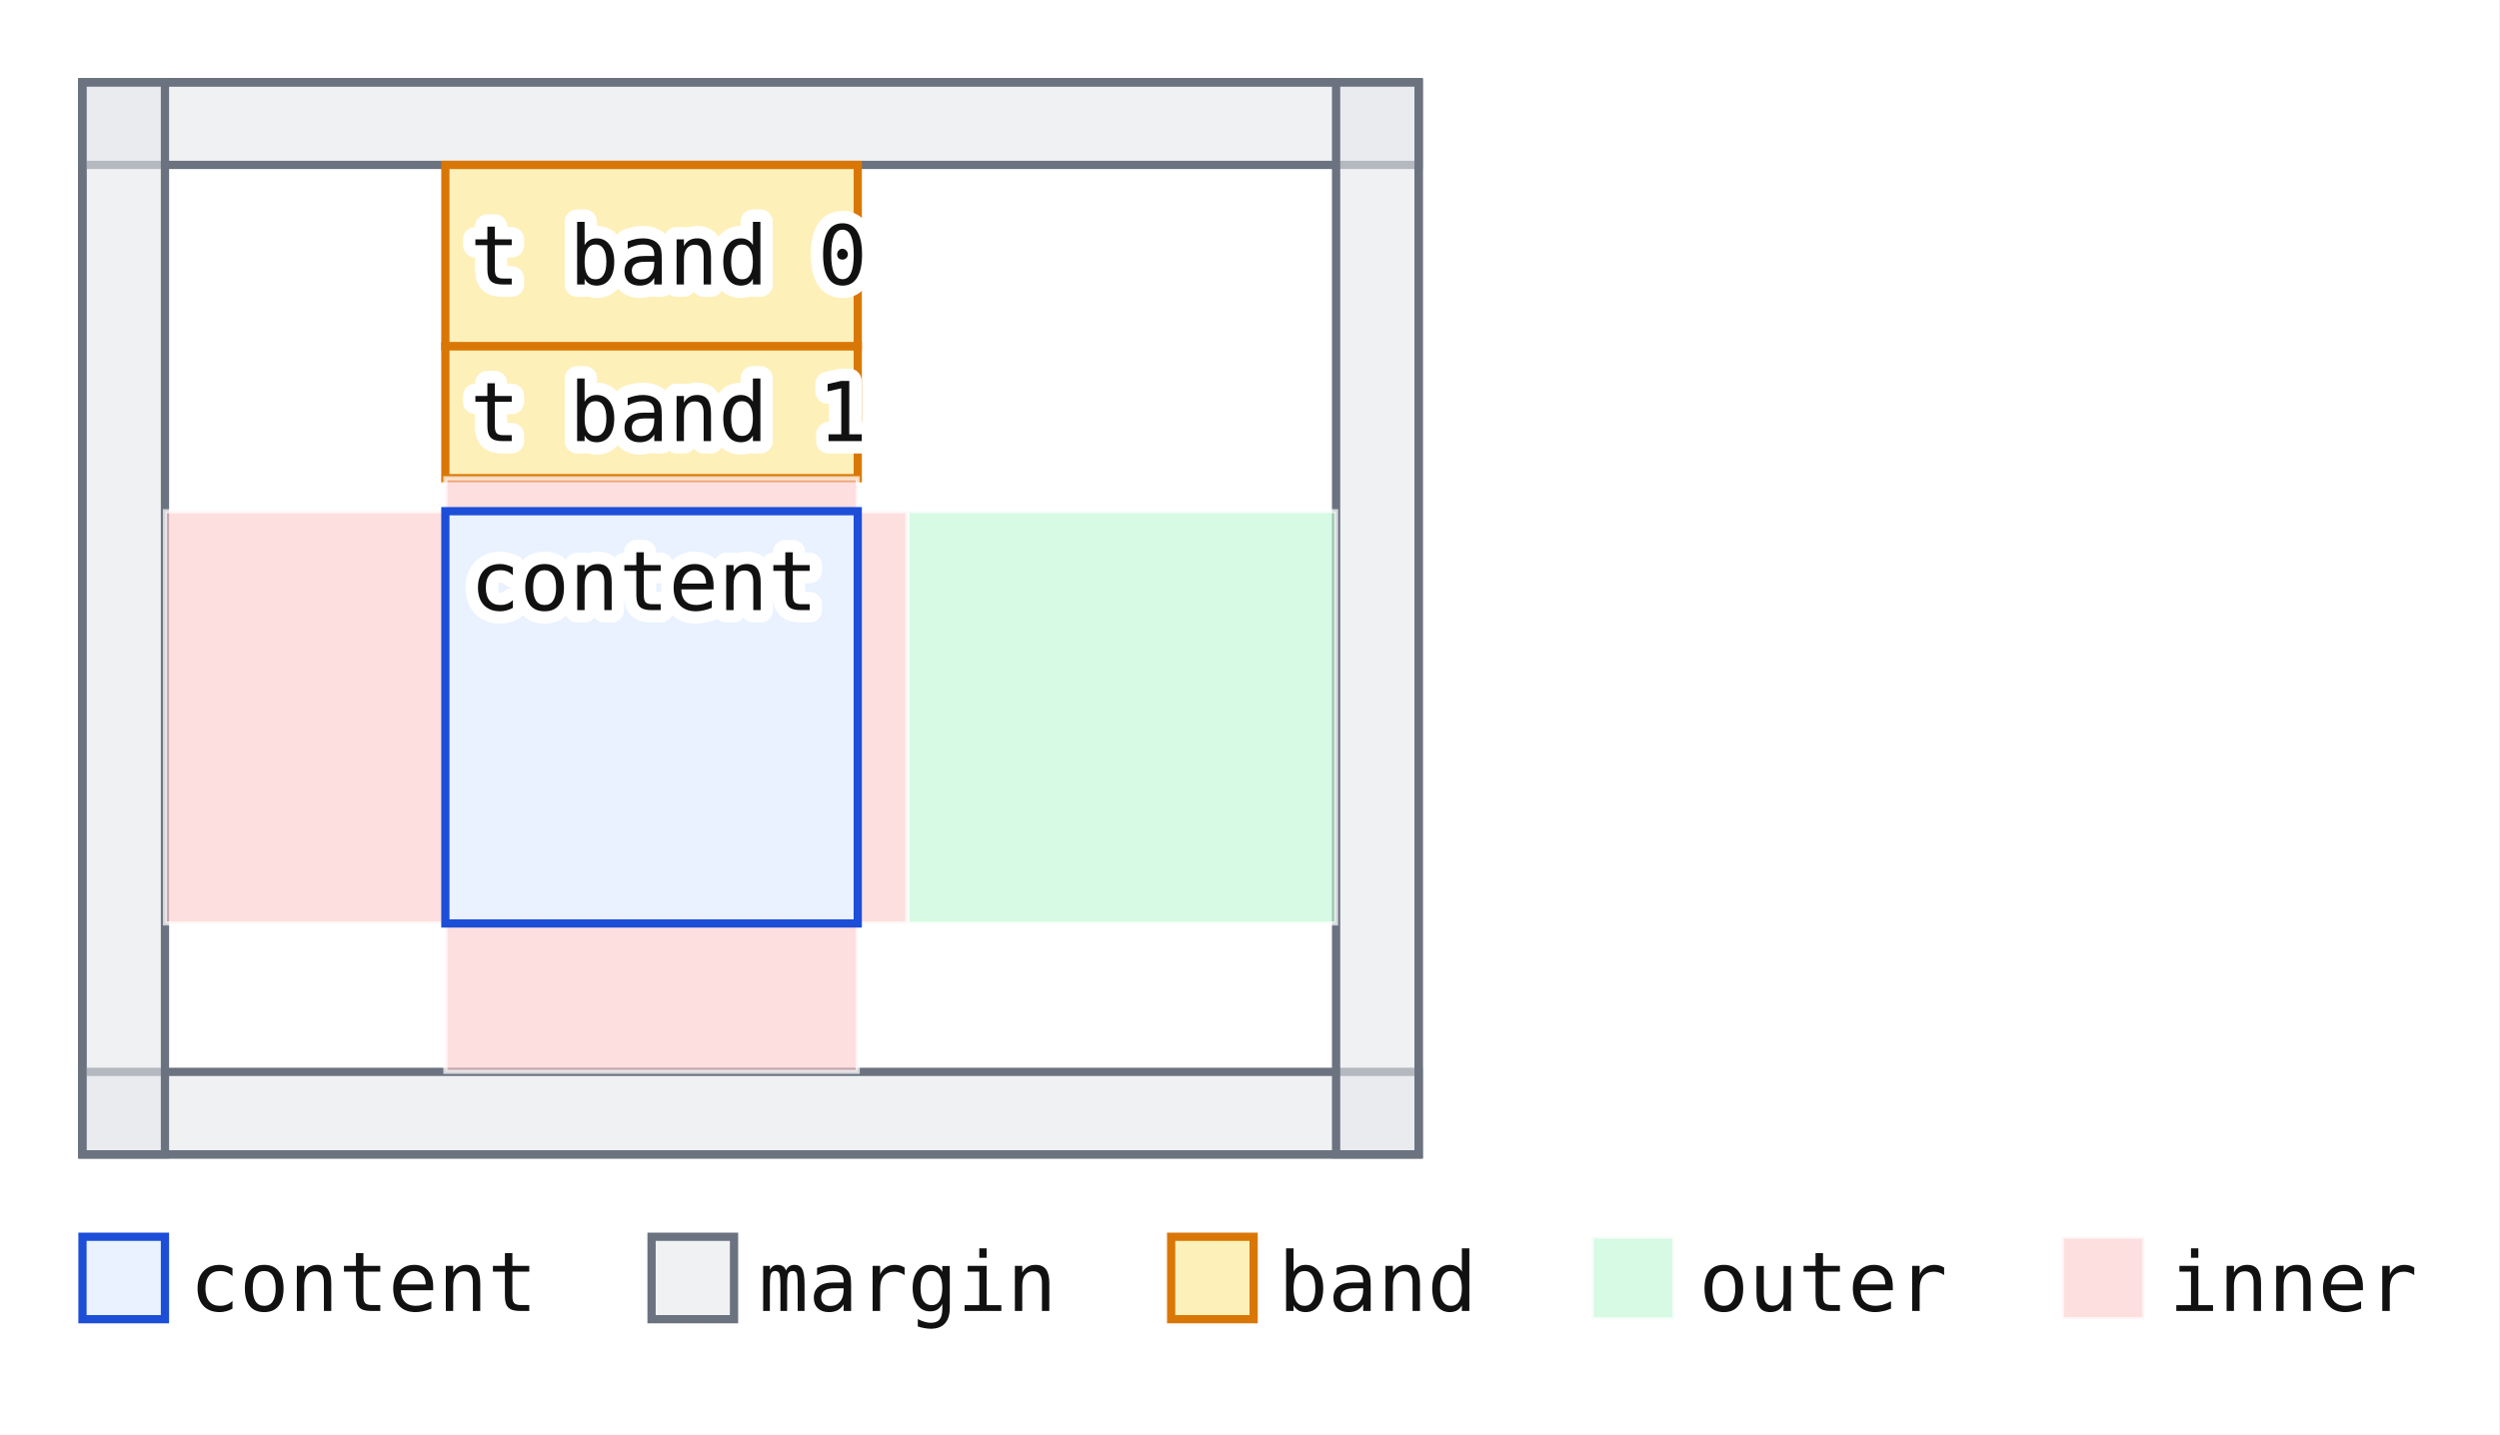
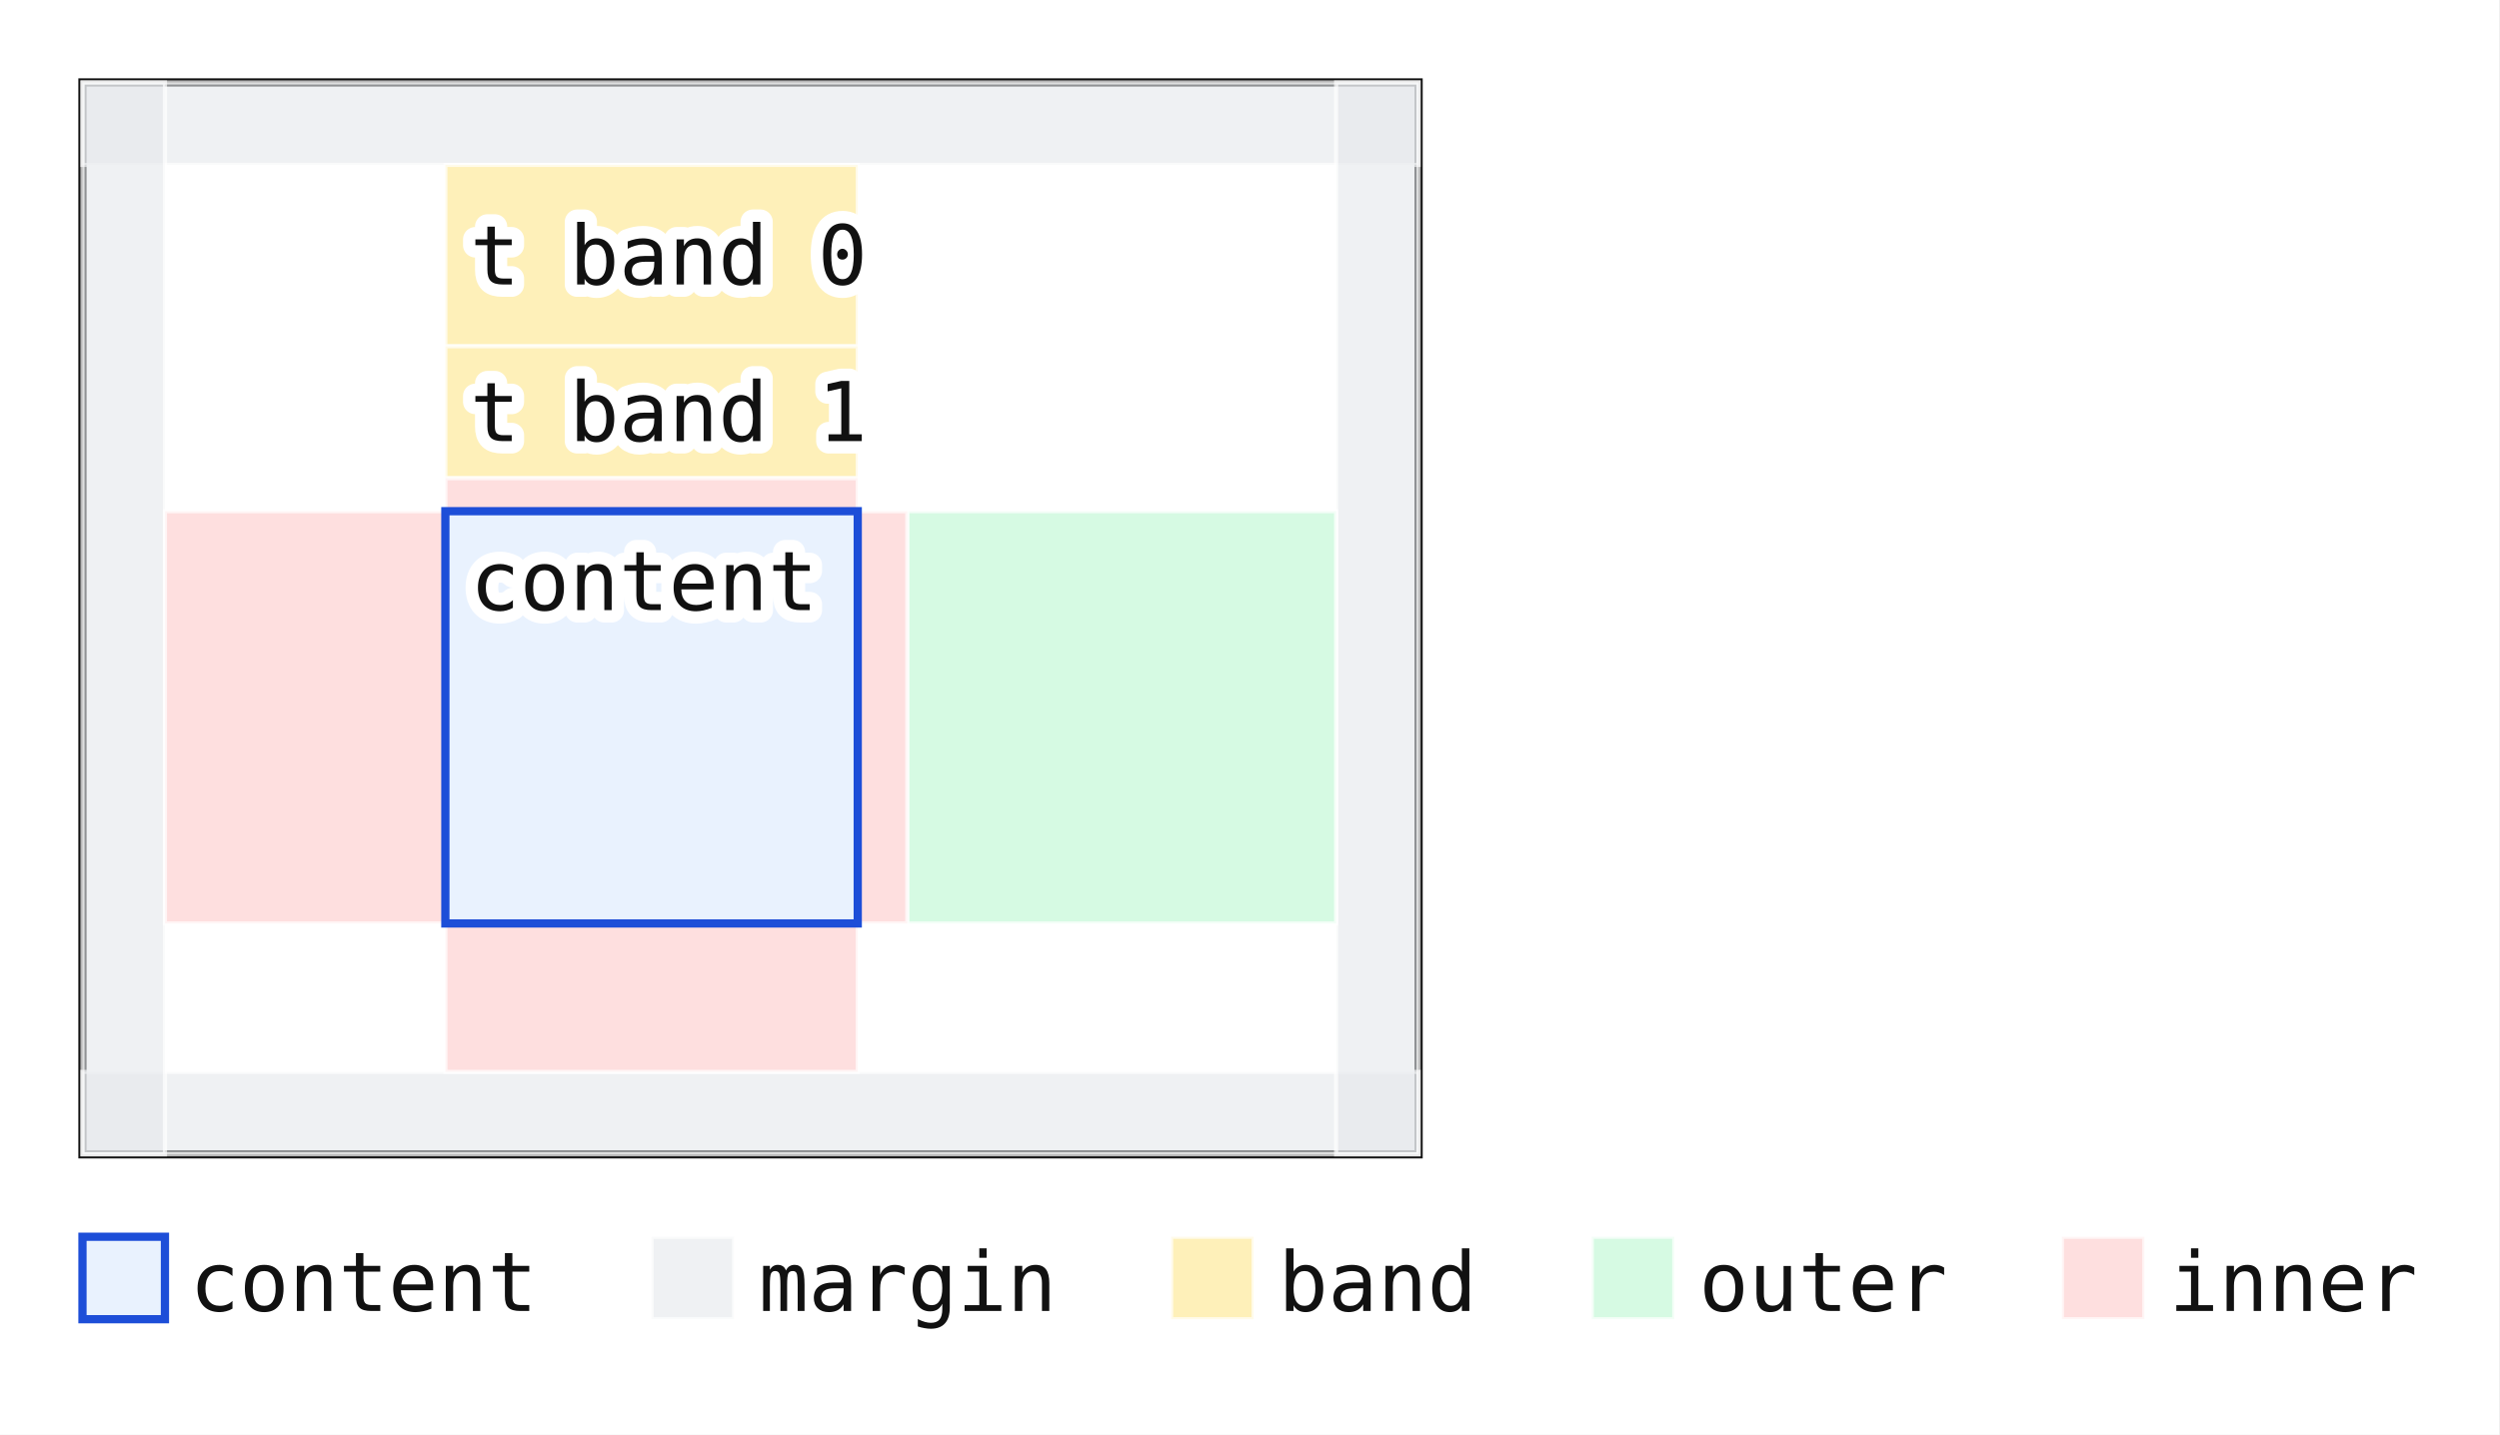
<svg xmlns="http://www.w3.org/2000/svg" viewBox="-10 -10 303 174" font-family="monospace" font-size="10">
  <rect x="-10" y="-10" width="303" height="174" fill="#ffffff" />
  <rect x="0" y="0" width="162" height="130" fill="none" stroke="#111111" stroke-width="1" />
-   <rect x="0" y="0" width="162" height="10" fill="#e5e7eb" fill-opacity="0.6" stroke="#6b7280" />
-   <rect x="44" y="10" width="50" height="22" fill="#fde68a" fill-opacity="0.6" stroke="#d97706" />
+   <rect x="0" y="0" width="162" height="10" fill="#e5e7eb" fill-opacity="0.6" stroke="#ffffff" stroke-width="0.5" stroke-opacity="0.7" />
+   <rect x="44" y="10" width="50" height="22" fill="#fde68a" fill-opacity="0.6" stroke="#ffffff" stroke-width="0.5" stroke-opacity="0.7" />
  <text x="47" y="24.5" fill="#111111" stroke="#ffffff" stroke-width="3" stroke-linejoin="round" paint-order="stroke">t band 0</text>
-   <rect x="44" y="32" width="50" height="16" fill="#fde68a" fill-opacity="0.6" stroke="#d97706" />
+   <rect x="44" y="32" width="50" height="16" fill="#fde68a" fill-opacity="0.6" stroke="#ffffff" stroke-width="0.5" stroke-opacity="0.7" />
  <text x="47" y="43.5" fill="#111111" stroke="#ffffff" stroke-width="3" stroke-linejoin="round" paint-order="stroke">t band 1</text>
  <rect x="44" y="48" width="50" height="4" fill="#fecaca" fill-opacity="0.6" stroke="#ffffff" stroke-width="0.5" stroke-opacity="0.7" />
-   <rect x="0" y="120" width="162" height="10" fill="#e5e7eb" fill-opacity="0.6" stroke="#6b7280" />
+   <rect x="0" y="120" width="162" height="10" fill="#e5e7eb" fill-opacity="0.6" stroke="#ffffff" stroke-width="0.5" stroke-opacity="0.7" />
  <rect x="44" y="102" width="50" height="18" fill="#fecaca" fill-opacity="0.6" stroke="#ffffff" stroke-width="0.5" stroke-opacity="0.7" />
-   <rect x="0" y="0" width="10" height="130" fill="#e5e7eb" fill-opacity="0.6" stroke="#6b7280" />
+   <rect x="0" y="0" width="10" height="130" fill="#e5e7eb" fill-opacity="0.6" stroke="#ffffff" stroke-width="0.5" stroke-opacity="0.7" />
  <rect x="10" y="52" width="34" height="50" fill="#fecaca" fill-opacity="0.6" stroke="#ffffff" stroke-width="0.5" stroke-opacity="0.7" />
-   <rect x="152" y="0" width="10" height="130" fill="#e5e7eb" fill-opacity="0.6" stroke="#6b7280" />
+   <rect x="152" y="0" width="10" height="130" fill="#e5e7eb" fill-opacity="0.6" stroke="#ffffff" stroke-width="0.5" stroke-opacity="0.7" />
  <rect x="100" y="52" width="52" height="50" fill="#bbf7d0" fill-opacity="0.6" stroke="#ffffff" stroke-width="0.5" stroke-opacity="0.7" />
  <rect x="94" y="52" width="6" height="50" fill="#fecaca" fill-opacity="0.6" stroke="#ffffff" stroke-width="0.5" stroke-opacity="0.7" />
  <rect x="44" y="52" width="50" height="50" fill="#dbeafe" fill-opacity="0.6" stroke="#1d4ed8" />
  <text x="47" y="64" fill="#111111" stroke="#ffffff" stroke-width="3" stroke-linejoin="round" paint-order="stroke">content</text>
  <rect x="0" y="140" width="10" height="10" fill="#dbeafe" fill-opacity="0.6" stroke="#1d4ed8" />
  <text x="13" y="149" fill="#111111" stroke="#ffffff" stroke-width="3" stroke-linejoin="round" paint-order="stroke">content</text>
-   <rect x="69" y="140" width="10" height="10" fill="#e5e7eb" fill-opacity="0.6" stroke="#6b7280" />
+   <rect x="69" y="140" width="10" height="10" fill="#e5e7eb" fill-opacity="0.6" stroke="#ffffff" stroke-width="0.5" stroke-opacity="0.7" />
  <text x="82" y="149" fill="#111111" stroke="#ffffff" stroke-width="3" stroke-linejoin="round" paint-order="stroke">margin</text>
-   <rect x="132" y="140" width="10" height="10" fill="#fde68a" fill-opacity="0.6" stroke="#d97706" />
+   <rect x="132" y="140" width="10" height="10" fill="#fde68a" fill-opacity="0.6" stroke="#ffffff" stroke-width="0.5" stroke-opacity="0.7" />
  <text x="145" y="149" fill="#111111" stroke="#ffffff" stroke-width="3" stroke-linejoin="round" paint-order="stroke">band</text>
  <rect x="183" y="140" width="10" height="10" fill="#bbf7d0" fill-opacity="0.6" stroke="#ffffff" stroke-width="0.5" stroke-opacity="0.7" />
  <text x="196" y="149" fill="#111111" stroke="#ffffff" stroke-width="3" stroke-linejoin="round" paint-order="stroke">outer</text>
  <rect x="240" y="140" width="10" height="10" fill="#fecaca" fill-opacity="0.6" stroke="#ffffff" stroke-width="0.5" stroke-opacity="0.7" />
  <text x="253" y="149" fill="#111111" stroke="#ffffff" stroke-width="3" stroke-linejoin="round" paint-order="stroke">inner</text>
</svg>
